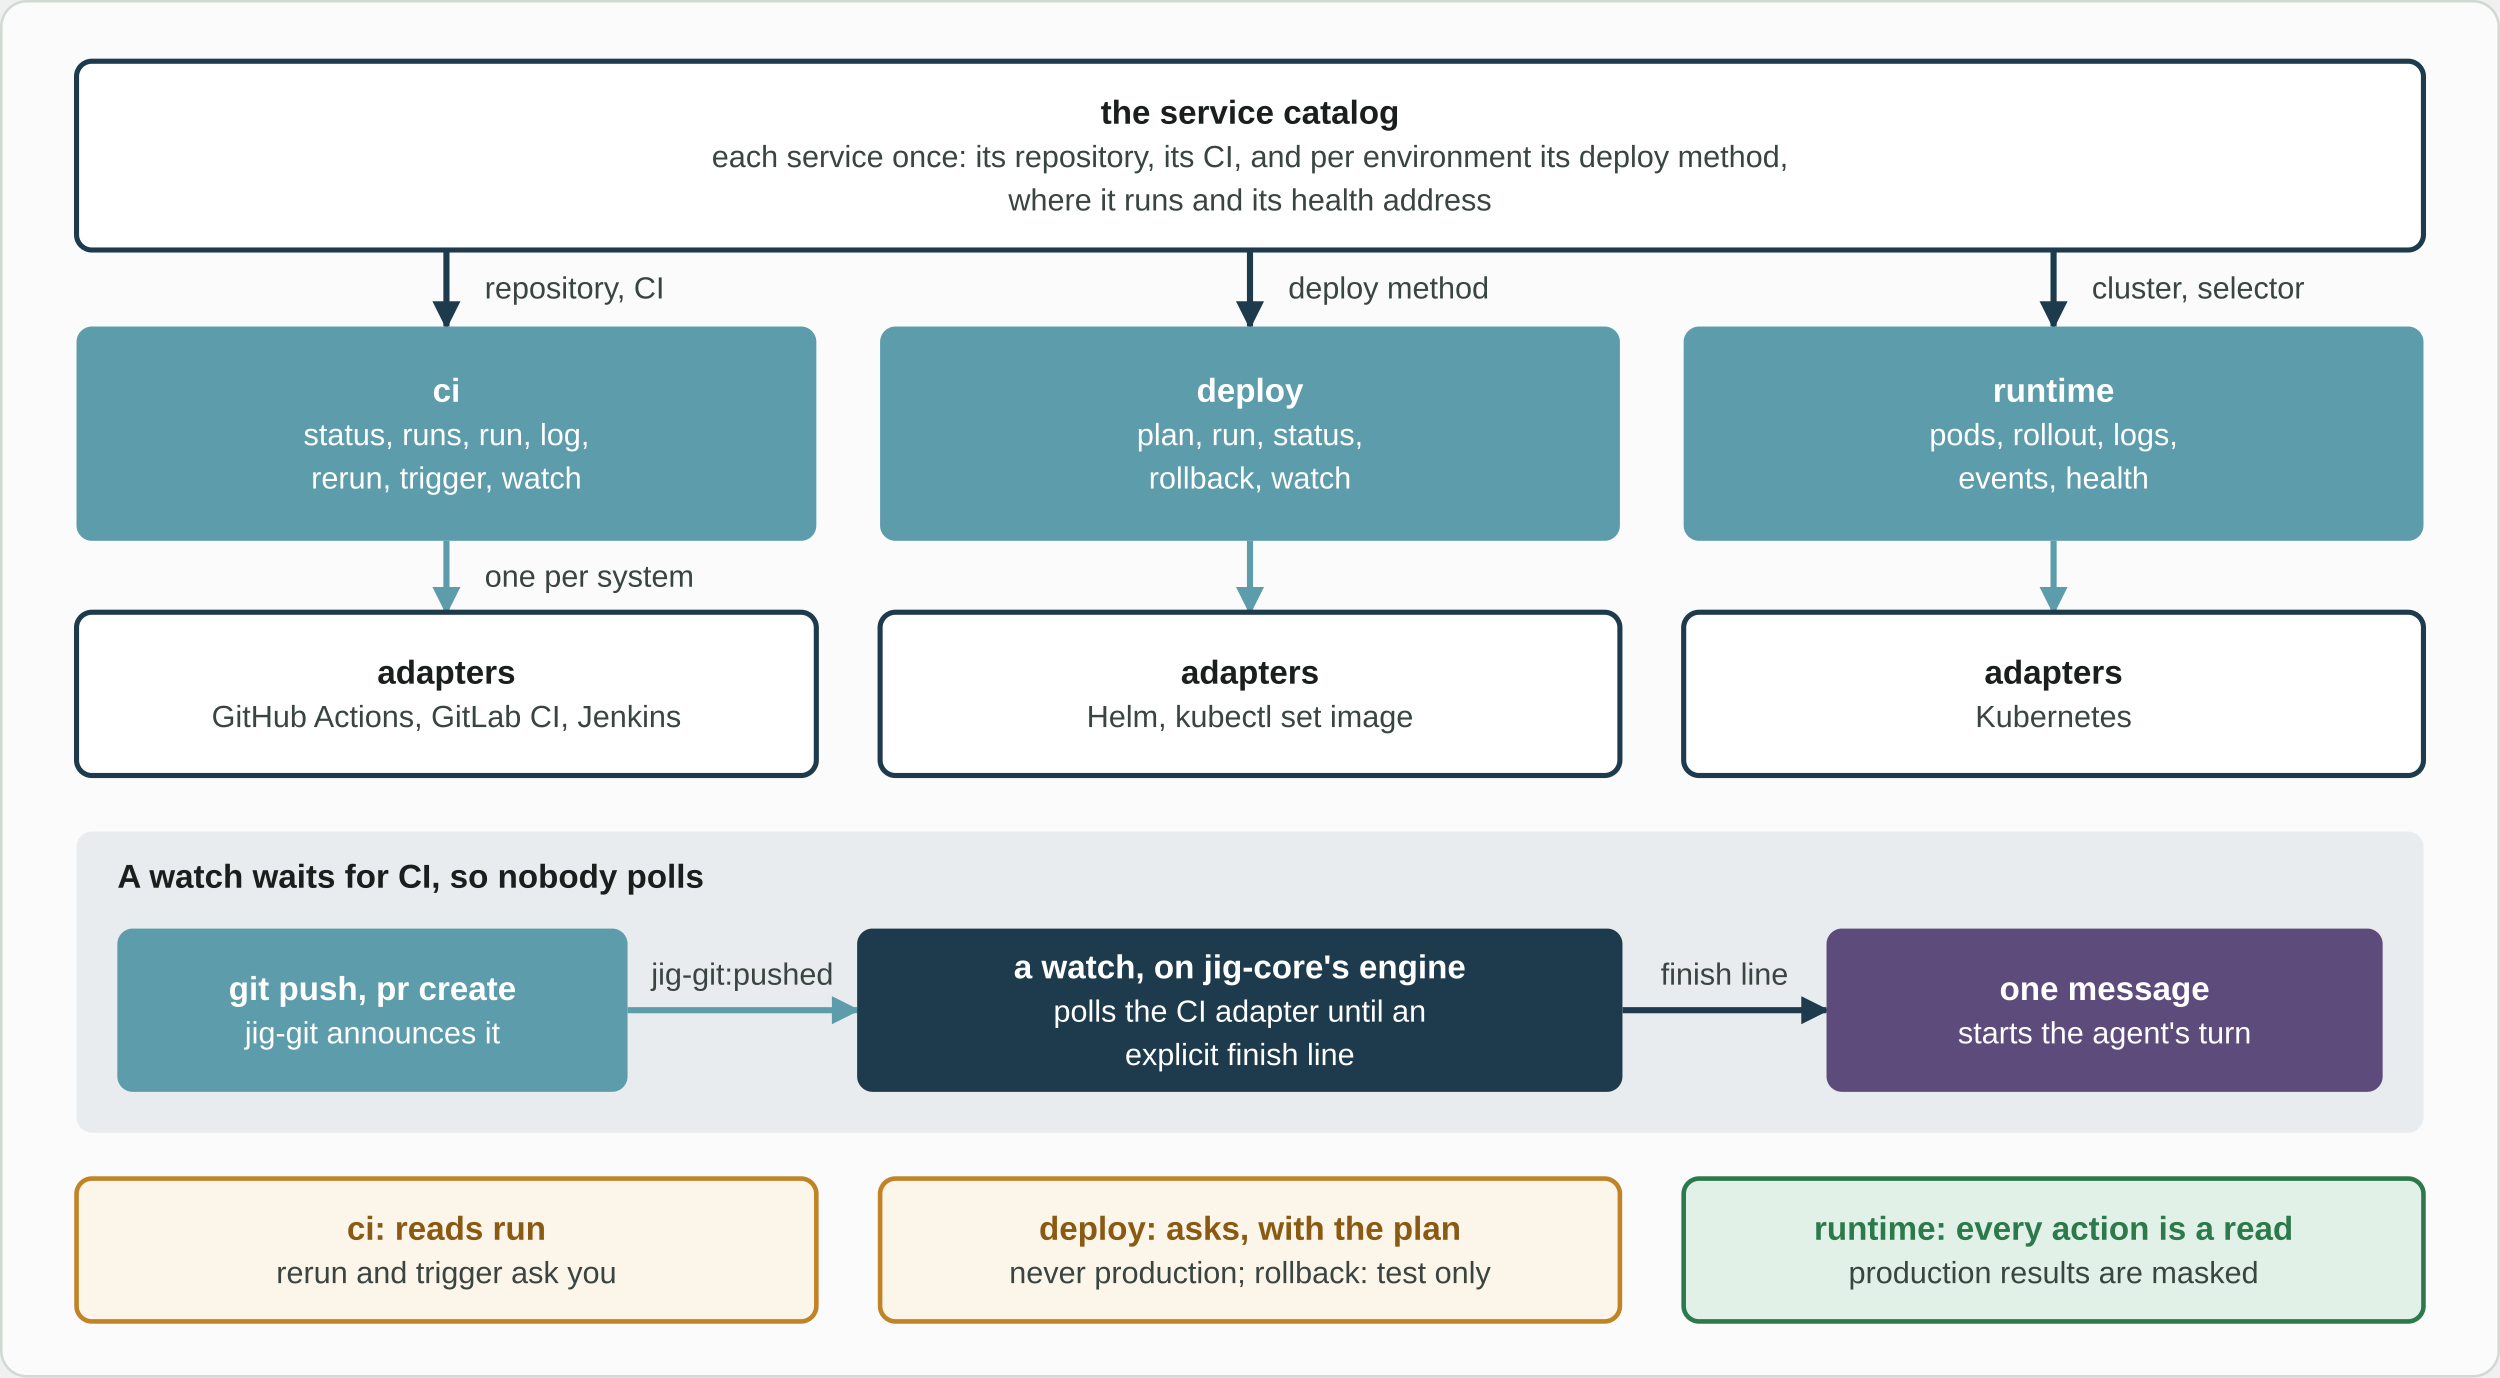
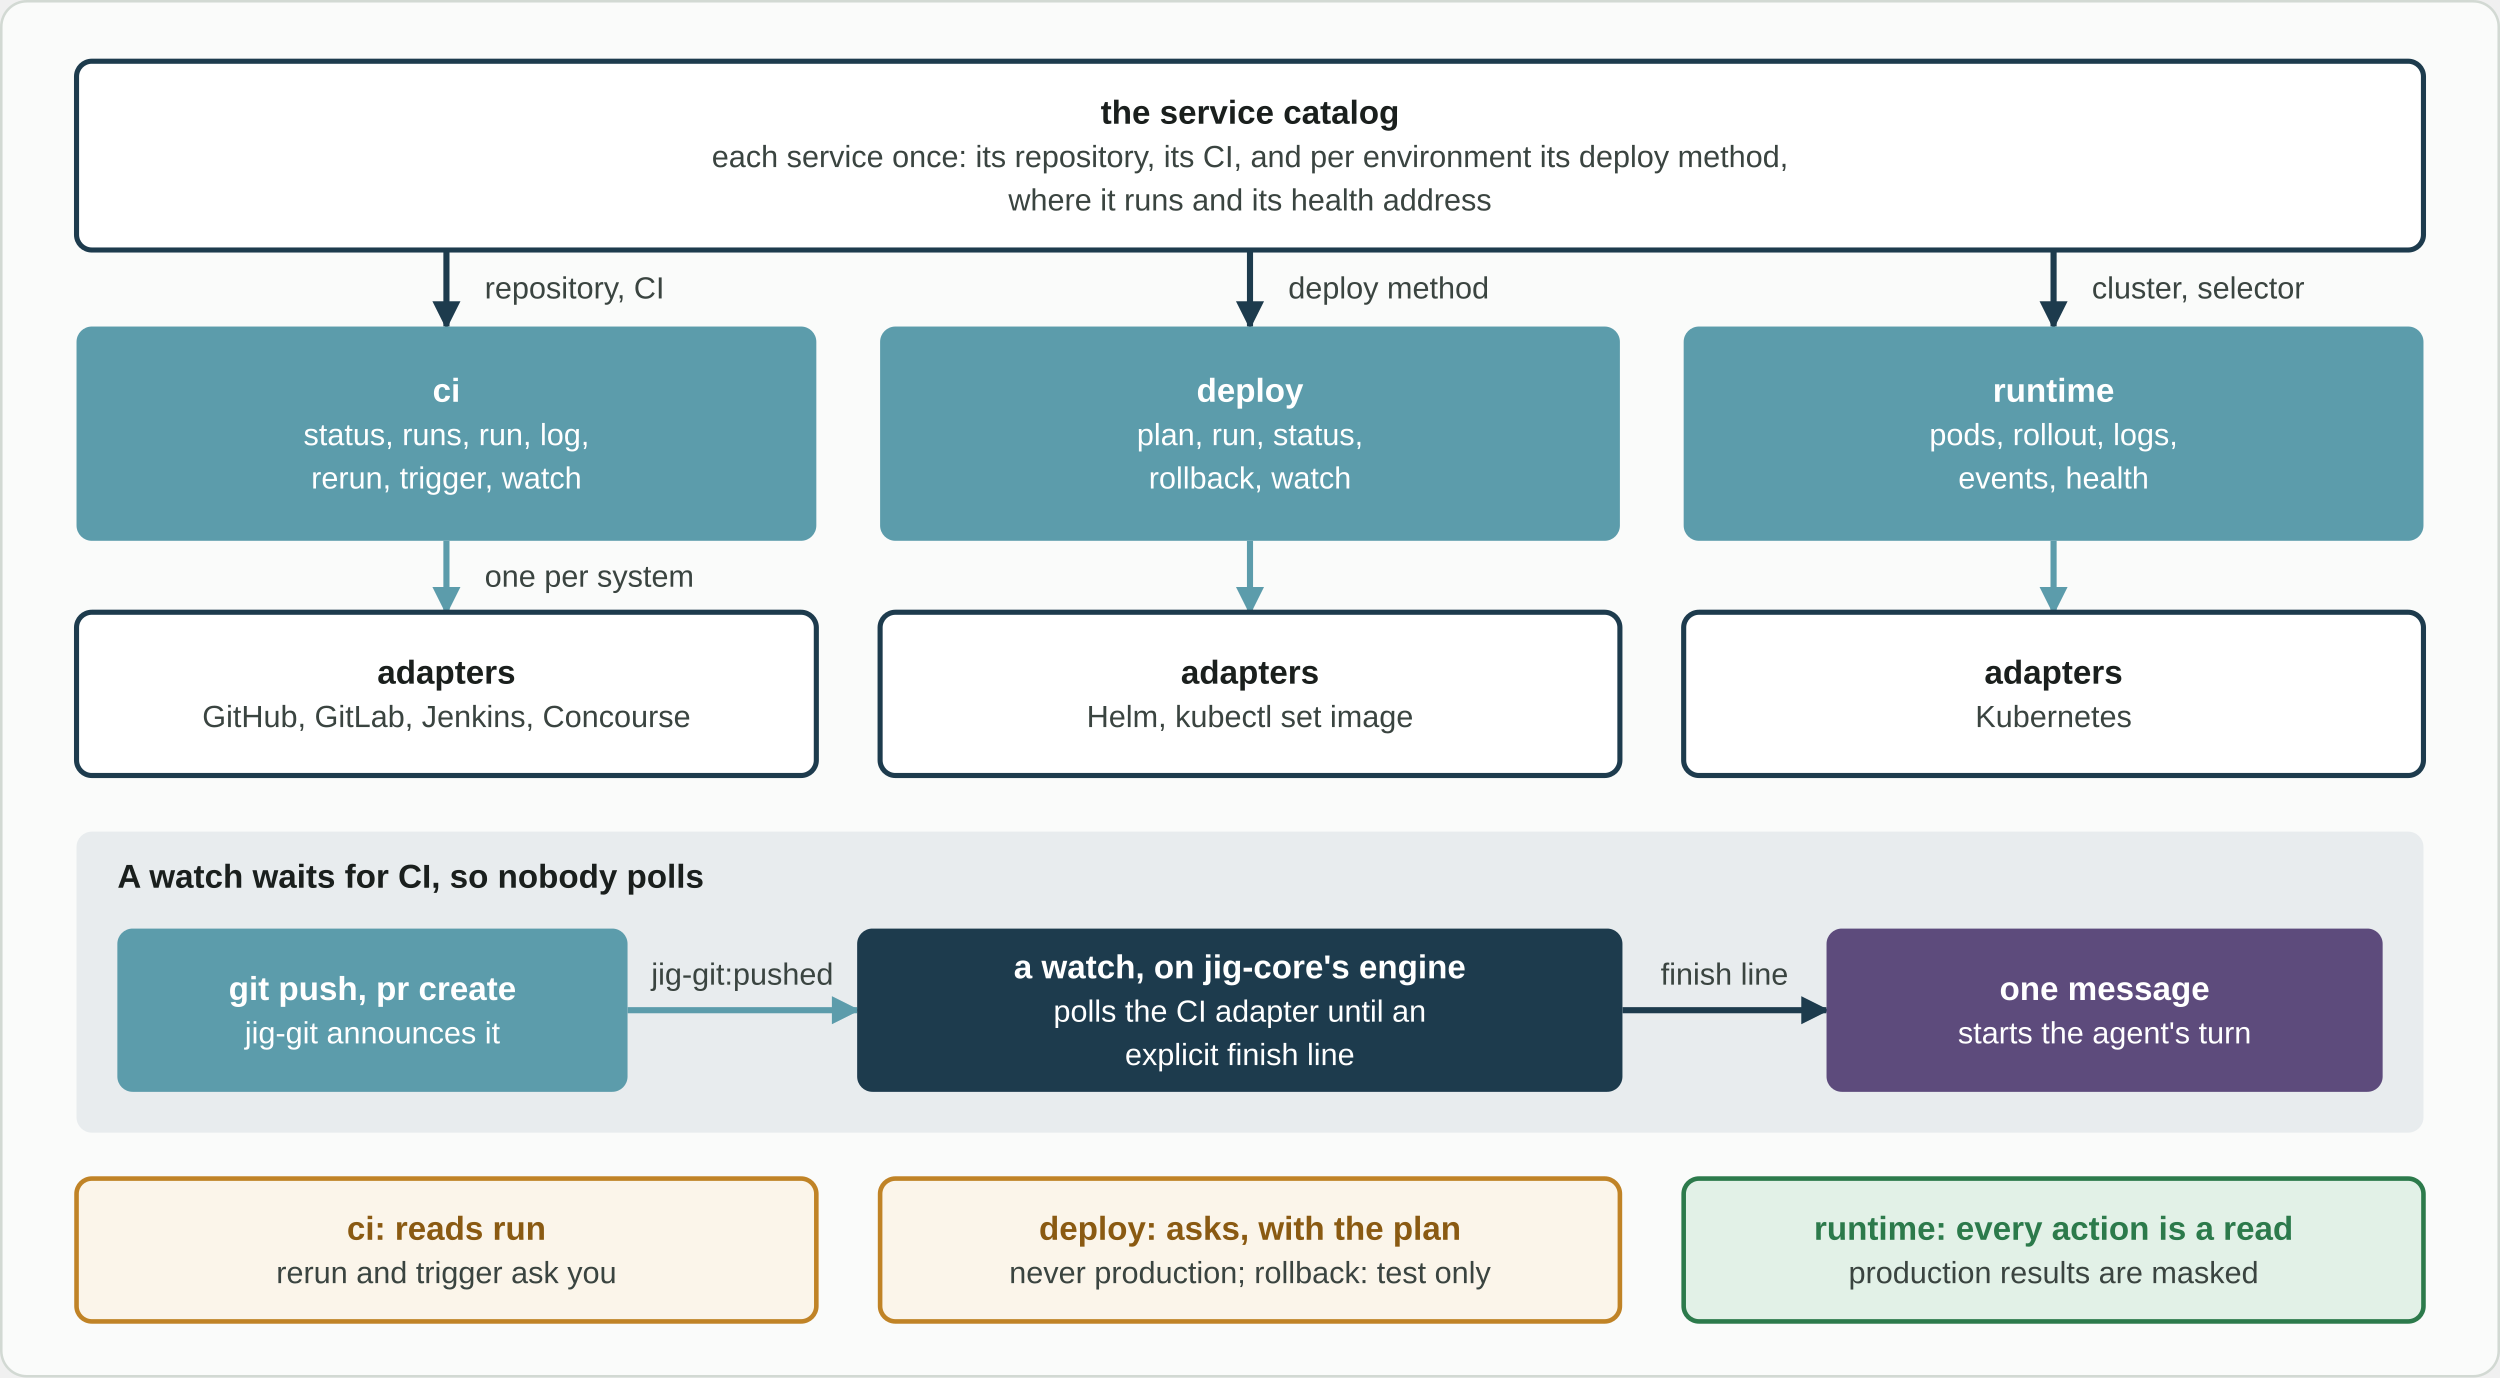
- <svg xmlns="http://www.w3.org/2000/svg" width="980" height="540" viewBox="0 0 980 540" role="img" aria-label="How jig-ops works. The service catalog describes each service once: its repository, its CI, and per environment its deploy method, where it runs and its health address. It feeds three tools. ci has status, runs, run, log, rerun, trigger and watch, with an adapter for GitHub Actions, GitLab CI and Jenkins. deploy has plan, run, status, rollback and watch, with an adapter for Helm and for kubectl set image. runtime has pods, rollout, logs, events and health, with a Kubernetes adapter. A watch waits for CI: jig-git announces jig-git:pushed, a watch on jig-core's engine polls the CI adapter until an explicit finish line, and one message starts the agent's turn. Reruns, triggers, deploys and rollbacks ask you, and production is never deployed to." font-family="IBM Plex Sans, Segoe UI, Arial, sans-serif">
+ <svg xmlns="http://www.w3.org/2000/svg" width="980" height="540" viewBox="0 0 980 540" role="img" aria-label="How jig-ops works. The service catalog describes each service once: its repository, its CI, and per environment its deploy method, where it runs and its health address. It feeds three tools. ci has status, runs, run, log, rerun, trigger and watch, with an adapter for GitHub Actions, GitLab CI, Jenkins and Concourse. deploy has plan, run, status, rollback and watch, with an adapter for Helm and for kubectl set image. runtime has pods, rollout, logs, events and health, with a Kubernetes adapter. A watch waits for CI: jig-git announces jig-git:pushed, a watch on jig-core's engine polls the CI adapter until an explicit finish line, and one message starts the agent's turn. Reruns, triggers, deploys and rollbacks ask you, and production is never deployed to." font-family="IBM Plex Sans, Segoe UI, Arial, sans-serif">
  <rect x="0.5" y="0.5" width="979" height="539" rx="10" fill="#FAFBFA" stroke="#D2D9D3" />
  <defs>
    <marker id="opscatalog-head-1d3b4d-11" viewBox="0 0 10 10" refX="9" refY="5" markerUnits="userSpaceOnUse" markerWidth="11" markerHeight="11" orient="auto">
      <path d="M0,0 L10,5 L0,10 z" fill="#1D3B4D" />
    </marker>
    <marker id="opscatalog-head-5c9cab-11" viewBox="0 0 10 10" refX="9" refY="5" markerUnits="userSpaceOnUse" markerWidth="11" markerHeight="11" orient="auto">
      <path d="M0,0 L10,5 L0,10 z" fill="#5C9CAB" />
    </marker>
  </defs>
  <rect x="30" y="24" width="920" height="74" rx="6" fill="#FFFFFF" stroke="#1D3B4D" stroke-width="2" />
  <text x="490.0" y="48.5" font-size="13" fill="#1A1F1D" font-weight="700" text-anchor="middle">the service catalog</text>
  <text x="490.0" y="65.5" font-size="12" fill="#3A4440" text-anchor="middle">each service once: its repository, its CI, and per environment its deploy method,</text>
  <text x="490.0" y="82.5" font-size="12" fill="#3A4440" text-anchor="middle">where it runs and its health address</text>
  <path d="M175 98 V128" fill="none" stroke="#1D3B4D" stroke-width="2.4" marker-end="url(#opscatalog-head-1d3b4d-11)" />
  <path d="M490 98 V128" fill="none" stroke="#1D3B4D" stroke-width="2.4" marker-end="url(#opscatalog-head-1d3b4d-11)" />
  <path d="M805 98 V128" fill="none" stroke="#1D3B4D" stroke-width="2.4" marker-end="url(#opscatalog-head-1d3b4d-11)" />
  <text x="190" y="117" font-size="12" fill="#3A4440">repository, CI</text>
  <text x="505" y="117" font-size="12" fill="#3A4440">deploy method</text>
  <text x="820" y="117" font-size="12" fill="#3A4440">cluster, selector</text>
  <rect x="30" y="128" width="290" height="84" rx="6" fill="#5C9CAB" />
  <text x="175.0" y="157.5" font-size="13" fill="#FFFFFF" font-weight="700" text-anchor="middle">ci</text>
  <text x="175.0" y="174.5" font-size="12" fill="#FFFFFF" text-anchor="middle">status, runs, run, log,</text>
  <text x="175.0" y="191.5" font-size="12" fill="#FFFFFF" text-anchor="middle">rerun, trigger, watch</text>
  <rect x="345" y="128" width="290" height="84" rx="6" fill="#5C9CAB" />
  <text x="490.0" y="157.5" font-size="13" fill="#FFFFFF" font-weight="700" text-anchor="middle">deploy</text>
  <text x="490.0" y="174.5" font-size="12" fill="#FFFFFF" text-anchor="middle">plan, run, status,</text>
  <text x="490.0" y="191.5" font-size="12" fill="#FFFFFF" text-anchor="middle">rollback, watch</text>
  <rect x="660" y="128" width="290" height="84" rx="6" fill="#5C9CAB" />
  <text x="805.0" y="157.5" font-size="13" fill="#FFFFFF" font-weight="700" text-anchor="middle">runtime</text>
  <text x="805.0" y="174.5" font-size="12" fill="#FFFFFF" text-anchor="middle">pods, rollout, logs,</text>
  <text x="805.0" y="191.5" font-size="12" fill="#FFFFFF" text-anchor="middle">events, health</text>
  <path d="M175 212 V240" fill="none" stroke="#5C9CAB" stroke-width="2.4" marker-end="url(#opscatalog-head-5c9cab-11)" />
  <path d="M490 212 V240" fill="none" stroke="#5C9CAB" stroke-width="2.4" marker-end="url(#opscatalog-head-5c9cab-11)" />
  <path d="M805 212 V240" fill="none" stroke="#5C9CAB" stroke-width="2.4" marker-end="url(#opscatalog-head-5c9cab-11)" />
  <text x="190" y="230" font-size="12" fill="#3A4440">one per system</text>
  <rect x="30" y="240" width="290" height="64" rx="6" fill="#FFFFFF" stroke="#1D3B4D" stroke-width="2" />
  <text x="175.0" y="268.0" font-size="13" fill="#1A1F1D" font-weight="700" text-anchor="middle">adapters</text>
-   <text x="175.0" y="285.0" font-size="12" fill="#3A4440" text-anchor="middle">GitHub Actions, GitLab CI, Jenkins</text>
+   <text x="175.0" y="285.0" font-size="12" fill="#3A4440" text-anchor="middle">GitHub, GitLab, Jenkins, Concourse</text>
  <rect x="345" y="240" width="290" height="64" rx="6" fill="#FFFFFF" stroke="#1D3B4D" stroke-width="2" />
  <text x="490.0" y="268.0" font-size="13" fill="#1A1F1D" font-weight="700" text-anchor="middle">adapters</text>
  <text x="490.0" y="285.0" font-size="12" fill="#3A4440" text-anchor="middle">Helm, kubectl set image</text>
  <rect x="660" y="240" width="290" height="64" rx="6" fill="#FFFFFF" stroke="#1D3B4D" stroke-width="2" />
  <text x="805.0" y="268.0" font-size="13" fill="#1A1F1D" font-weight="700" text-anchor="middle">adapters</text>
  <text x="805.0" y="285.0" font-size="12" fill="#3A4440" text-anchor="middle">Kubernetes</text>
  <rect x="30" y="326" width="920" height="118" rx="6" fill="#E8ECEE" />
  <text x="46" y="348" font-size="13" fill="#1A1F1D" font-weight="700">A watch waits for CI, so nobody polls</text>
  <rect x="46" y="364" width="200" height="64" rx="6" fill="#5C9CAB" />
  <text x="146.0" y="392.0" font-size="13" fill="#FFFFFF" font-weight="700" text-anchor="middle">git push, pr create</text>
  <text x="146.0" y="409.0" font-size="12" fill="#FFFFFF" text-anchor="middle">jig-git announces it</text>
  <path d="M246 396 H336" fill="none" stroke="#5C9CAB" stroke-width="2.4" marker-end="url(#opscatalog-head-5c9cab-11)" />
  <text x="291" y="386" font-size="12" fill="#3A4440" text-anchor="middle">jig-git:pushed</text>
  <rect x="336" y="364" width="300" height="64" rx="6" fill="#1D3B4D" />
  <text x="486.0" y="383.5" font-size="13" fill="#FFFFFF" font-weight="700" text-anchor="middle">a watch, on jig-core's engine</text>
  <text x="486.0" y="400.5" font-size="12" fill="#FFFFFF" text-anchor="middle">polls the CI adapter until an</text>
  <text x="486.0" y="417.5" font-size="12" fill="#FFFFFF" text-anchor="middle">explicit finish line</text>
  <path d="M636 396 H716" fill="none" stroke="#1D3B4D" stroke-width="2.4" marker-end="url(#opscatalog-head-1d3b4d-11)" />
  <text x="676" y="386" font-size="12" fill="#3A4440" text-anchor="middle">finish line</text>
  <rect x="716" y="364" width="218" height="64" rx="6" fill="#5D4B7C" />
  <text x="825.0" y="392.0" font-size="13" fill="#FFFFFF" font-weight="700" text-anchor="middle">one message</text>
  <text x="825.0" y="409.0" font-size="12" fill="#FFFFFF" text-anchor="middle">starts the agent's turn</text>
  <rect x="30" y="462" width="290" height="56" rx="6" fill="#FBF5EA" stroke="#C08326" stroke-width="1.8" />
  <text x="175.0" y="486.0" font-size="13" fill="#8A5A12" font-weight="700" text-anchor="middle">ci: reads run</text>
  <text x="175.0" y="503.0" font-size="12" fill="#3A4440" text-anchor="middle">rerun and trigger ask you</text>
  <rect x="345" y="462" width="290" height="56" rx="6" fill="#FBF5EA" stroke="#C08326" stroke-width="1.8" />
  <text x="490.0" y="486.0" font-size="13" fill="#8A5A12" font-weight="700" text-anchor="middle">deploy: asks, with the plan</text>
  <text x="490.0" y="503.0" font-size="12" fill="#3A4440" text-anchor="middle">never production; rollback: test only</text>
  <rect x="660" y="462" width="290" height="56" rx="6" fill="#E2F1E7" stroke="#2C7A4B" stroke-width="1.8" />
  <text x="805.0" y="486.0" font-size="13" fill="#2C7A4B" font-weight="700" text-anchor="middle">runtime: every action is a read</text>
  <text x="805.0" y="503.0" font-size="12" fill="#3A4440" text-anchor="middle">production results are masked</text>
</svg>
